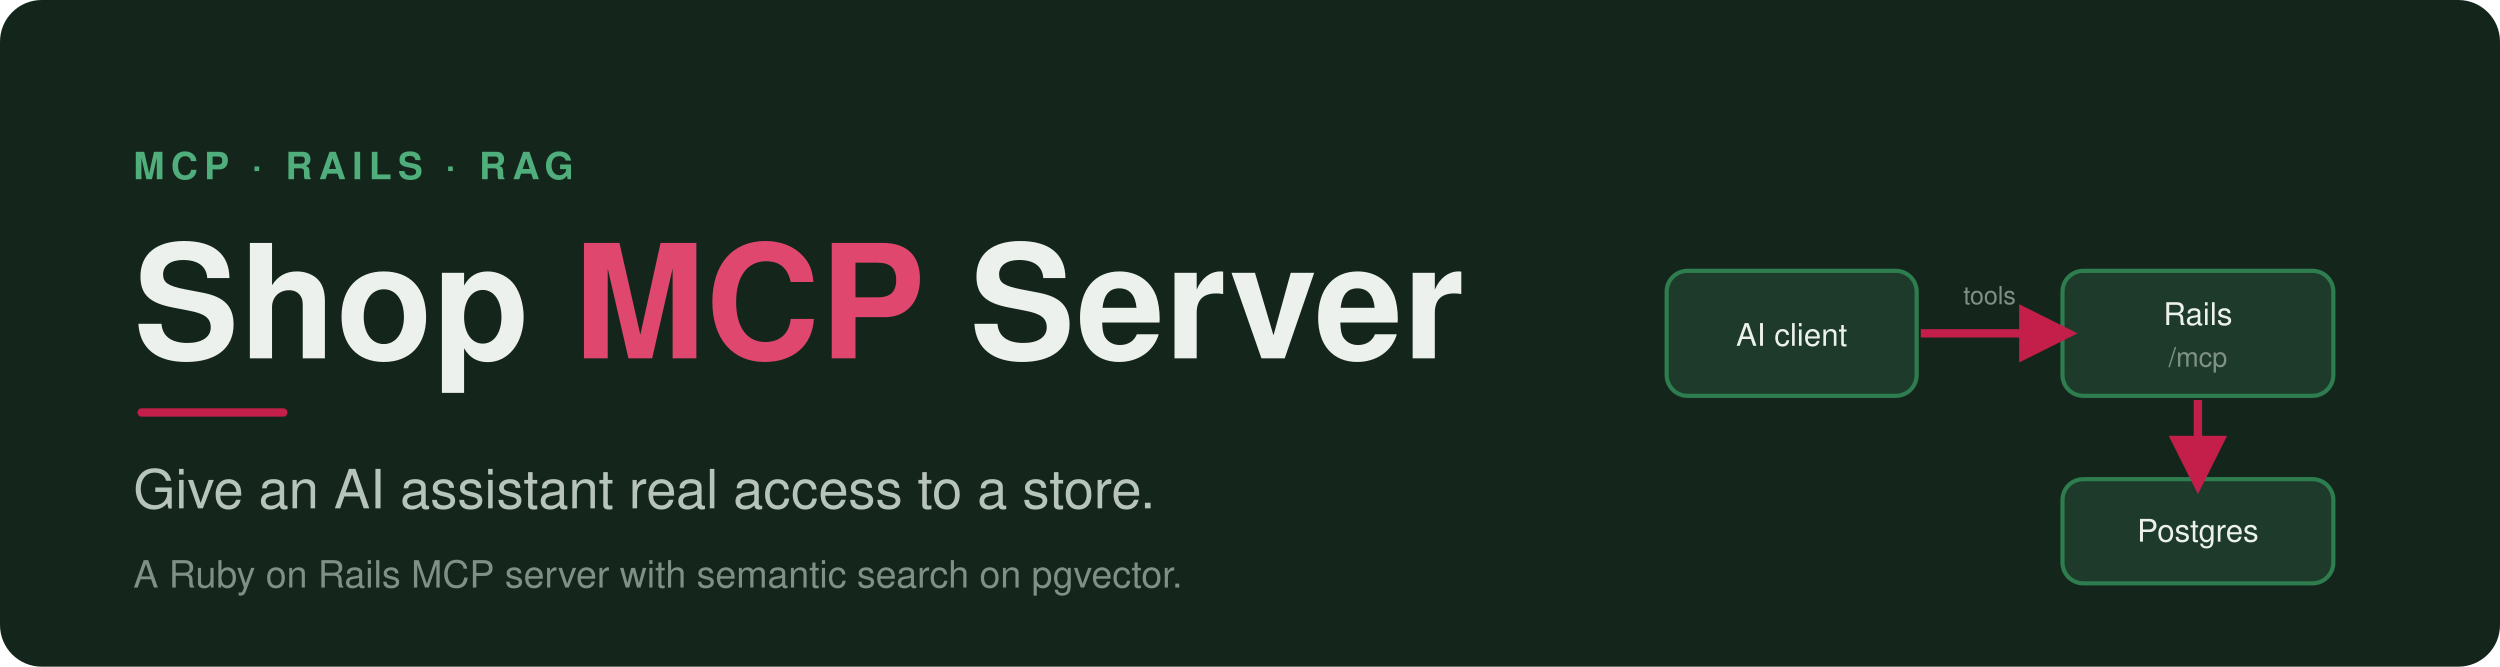
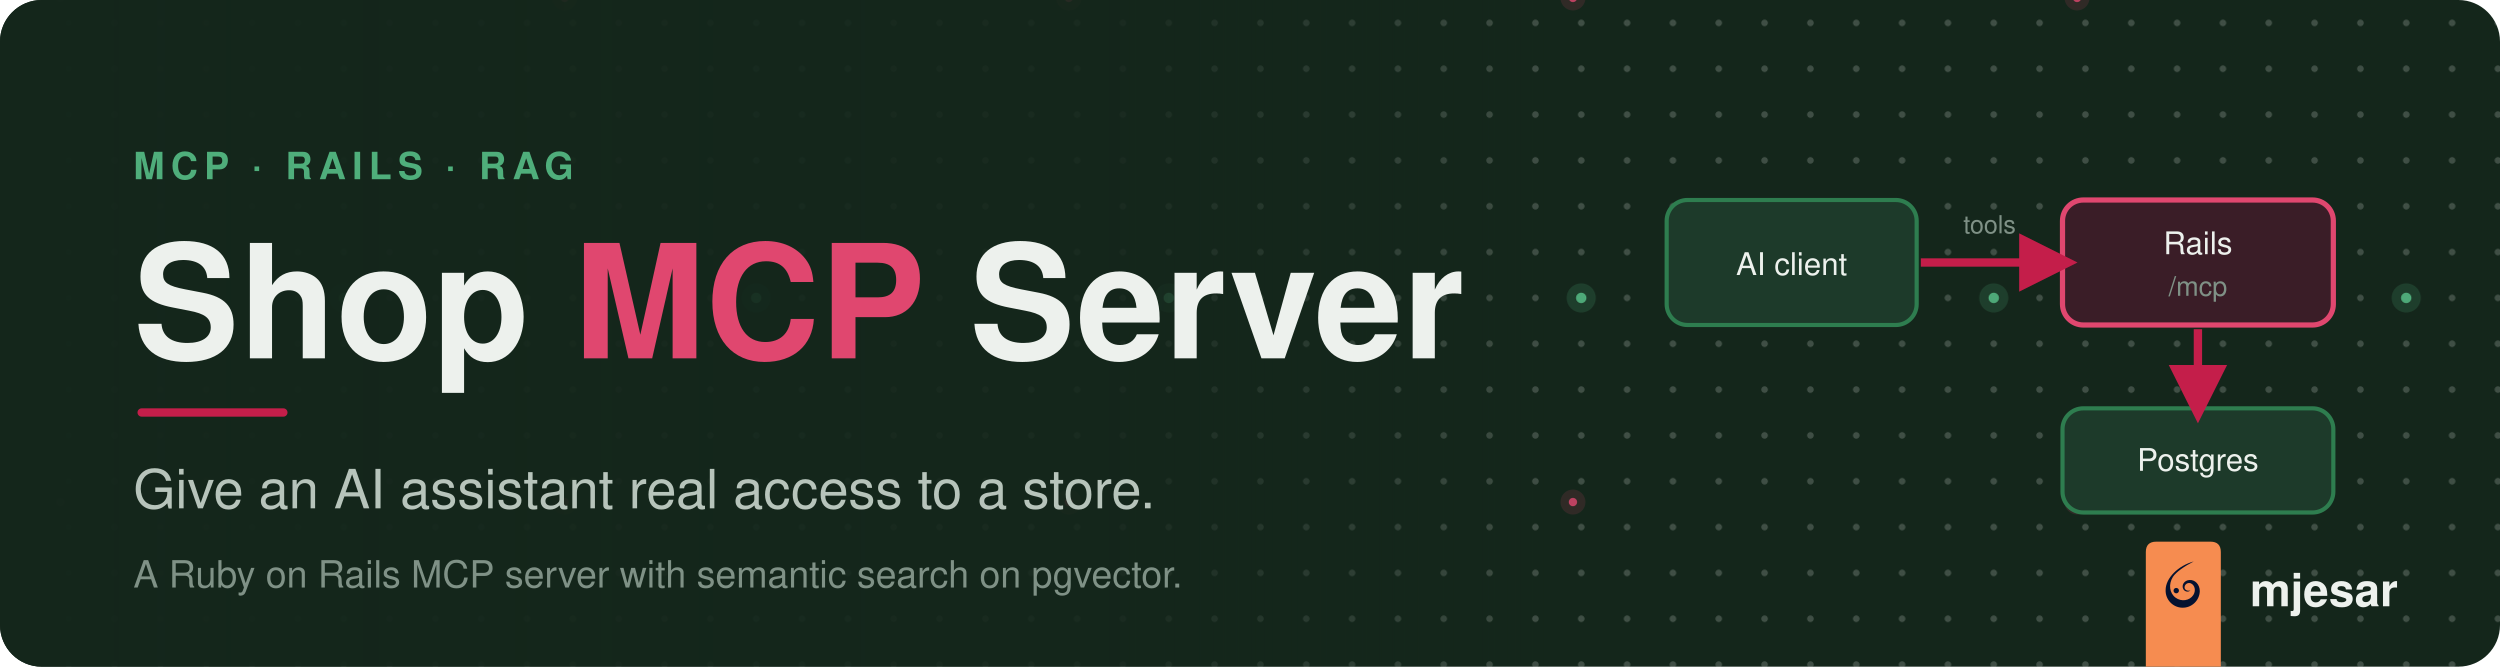
<svg xmlns="http://www.w3.org/2000/svg" width="1200" height="320" viewBox="0 0 1200 320" role="img" aria-labelledby="t d">
  <defs>
    <marker id="a" viewBox="0 0 10 10" refX="6" refY="5" markerWidth="7" markerHeight="7" orient="auto-start-reverse">
      <path d="M0 0 L10 5 L0 10 z" fill="#c41e4a" />
    </marker>
+     <pattern id="grid" width="22" height="22" patternUnits="userSpaceOnUse">
+       <circle cx="11" cy="11" r="1.6" fill="#edf1ed" fill-opacity="0.2" />
+     </pattern>
+     <pattern id="glow2" x="150" y="120" width="242" height="242" patternUnits="userSpaceOnUse">
+       <circle cx="121" cy="121" r="6" fill="#e0476f" fill-opacity="0.14" />
+       <circle cx="121" cy="121" r="2" fill="#e0476f" fill-opacity="0.8" />
+     </pattern>
+     <pattern id="glow1" x="66" y="44" width="198" height="198" patternUnits="userSpaceOnUse">
+       <circle cx="99" cy="99" r="7" fill="#4fae7b" fill-opacity="0.18" />
+       <circle cx="99" cy="99" r="2.5" fill="#4fae7b" fill-opacity="0.95" />
+     </pattern>
+     <linearGradient id="calm" x1="0" y1="0" x2="1" y2="0">
+       <stop offset="0" stop-color="#14261b" stop-opacity="1" />
+       <stop offset="0.45" stop-color="#14261b" stop-opacity="0.88" />
+       <stop offset="0.62" stop-color="#14261b" stop-opacity="0" />
+     </linearGradient>
+     <clipPath id="round">
+       <rect width="1200" height="320" rx="20" />
+     </clipPath>
  </defs>
-   <rect width="1200" height="320" rx="20" fill="#14261b" />
-   <g font-family="Poppins, 'Segoe UI', Helvetica, Arial, sans-serif">
-     <text x="64" y="86" font-size="18" font-weight="600" letter-spacing="3" fill="#4fae7b">MCP  ·  RAILS  ·  RAG</text>
-     <text x="64" y="172" font-size="76" font-weight="600" fill="#edf1ed">Shop <tspan fill="#e0476f">MCP</tspan> Server</text>
-     <rect x="66" y="196" width="72" height="4" rx="2" fill="#c41e4a" />
-     <text x="64" y="244" font-size="26" fill="#b7c4bb">Give an AI assistant real access to a store.</text>
-     <text x="64" y="282" font-size="18" fill="#7f9186">A Ruby on Rails MCP server with semantic search on pgvector.</text>
-   </g>
-   <g font-family="Poppins, 'Segoe UI', Helvetica, Arial, sans-serif" font-size="15" fill="#edf1ed" text-anchor="middle">
-     <rect x="800" y="130" width="120" height="60" rx="10" fill="#1d3a2a" stroke="#2e7d4f" stroke-width="2" />
-     <text x="860" y="166">AI client</text>
-     <rect x="990" y="130" width="130" height="60" rx="10" fill="#1d3a2a" stroke="#2e7d4f" stroke-width="2" />
-     <text x="1055" y="156">Rails</text>
-     <text x="1055" y="176" font-size="13" fill="#7f9186">/mcp</text>
-     <rect x="990" y="230" width="130" height="50" rx="10" fill="#1d3a2a" stroke="#2e7d4f" stroke-width="2" />
-     <text x="1055" y="260">Postgres</text>
-     <line x1="922" y1="160" x2="986" y2="160" stroke="#c41e4a" stroke-width="4" marker-end="url(#a)" />
-     <line x1="1055" y1="192" x2="1055" y2="226" stroke="#c41e4a" stroke-width="4" marker-end="url(#a)" />
-     <text x="955" y="146" font-size="12" fill="#7f9186">tools</text>
+   <g clip-path="url(#round)">
+     <rect width="1200" height="320" fill="#14261b" />
+     <rect width="1200" height="320" fill="url(#grid)" />
+     <rect width="1200" height="320" fill="url(#glow2)" />
+     <rect width="1200" height="320" fill="url(#glow1)" />
+     <rect width="1200" height="320" fill="url(#calm)" />
+     <g font-family="Poppins, 'Segoe UI', Helvetica, Arial, sans-serif">
+       <text x="64" y="86" font-size="18" font-weight="600" letter-spacing="3" fill="#4fae7b">MCP  ·  RAILS  ·  RAG</text>
+       <text x="64" y="172" font-size="76" font-weight="600" fill="#edf1ed">Shop <tspan fill="#e0476f">MCP</tspan> Server</text>
+       <rect x="66" y="196" width="72" height="4" rx="2" fill="#c41e4a" />
+       <text x="64" y="244" font-size="26" fill="#b7c4bb">Give an AI assistant real access to a store.</text>
+       <text x="64" y="282" font-size="18" fill="#7f9186">A Ruby on Rails MCP server with semantic search on pgvector.</text>
+     </g>
+     <g font-family="Poppins, 'Segoe UI', Helvetica, Arial, sans-serif" font-size="15" fill="#edf1ed" text-anchor="middle">
+       <rect x="800" y="96" width="120" height="60" rx="10" fill="#1d3a2a" stroke="#2e7d4f" stroke-width="2" />
+       <text x="860" y="132">AI client</text>
+       <rect x="990" y="96" width="130" height="60" rx="10" fill="#3a1d27" stroke="#e0476f" stroke-width="2.5" />
+       <text x="1055" y="122">Rails</text>
+       <text x="1055" y="142" font-size="13" fill="#7f9186">/mcp</text>
+       <rect x="990" y="196" width="130" height="50" rx="10" fill="#1d3a2a" stroke="#2e7d4f" stroke-width="2" />
+       <text x="1055" y="226">Postgres</text>
+       <line x1="922" y1="126" x2="986" y2="126" stroke="#c41e4a" stroke-width="4" marker-end="url(#a)" />
+       <line x1="1055" y1="158" x2="1055" y2="192" stroke="#c41e4a" stroke-width="4" marker-end="url(#a)" />
+       <text x="955" y="112" font-size="12" fill="#7f9186">tools</text>
+     </g>
+     <g transform="translate(1030 260)">
+       <path fill="#f68c50" d="M0 5Q0 0 5 0H31Q36 0 36 5V60H0Z" />
+       <svg x="6" y="8" width="24" height="24" viewBox="0 0 24 24">
+         <path fill="#051230" fill-rule="evenodd" d="M17 1.5C9.5 3.5 3.5 9.5 3.5 15.2a8.2 8.2 0 0 0 16.4.6c0-3.3-2.3-5.600-5-5.400-2.500.2-3.800 2.400-3 4.200.7 1.500 2.500 1.800 3.500.8-1.600.5-3-.4-2.800-1.700.2-1.500 1.800-2.200 3-1.700 2 .9 2.500 3.500 1.200 5.600-1.800 2.800-5.800 3.300-8.500 1.300-3-2.200-3.500-6.500-1.300-10C8.600 6.500 12.500 3.800 17 1.500Z" />
+         <circle cx="8.600" cy="15.500" r="1.300" fill="#051230" />
+       </svg>
+       <text x="50" y="31" font-family="Geist, Poppins, 'Segoe UI', Helvetica, Arial, sans-serif" font-size="22" font-weight="700" fill="#edf1ed">mjesar</text>
+     </g>
  </g>
</svg>
